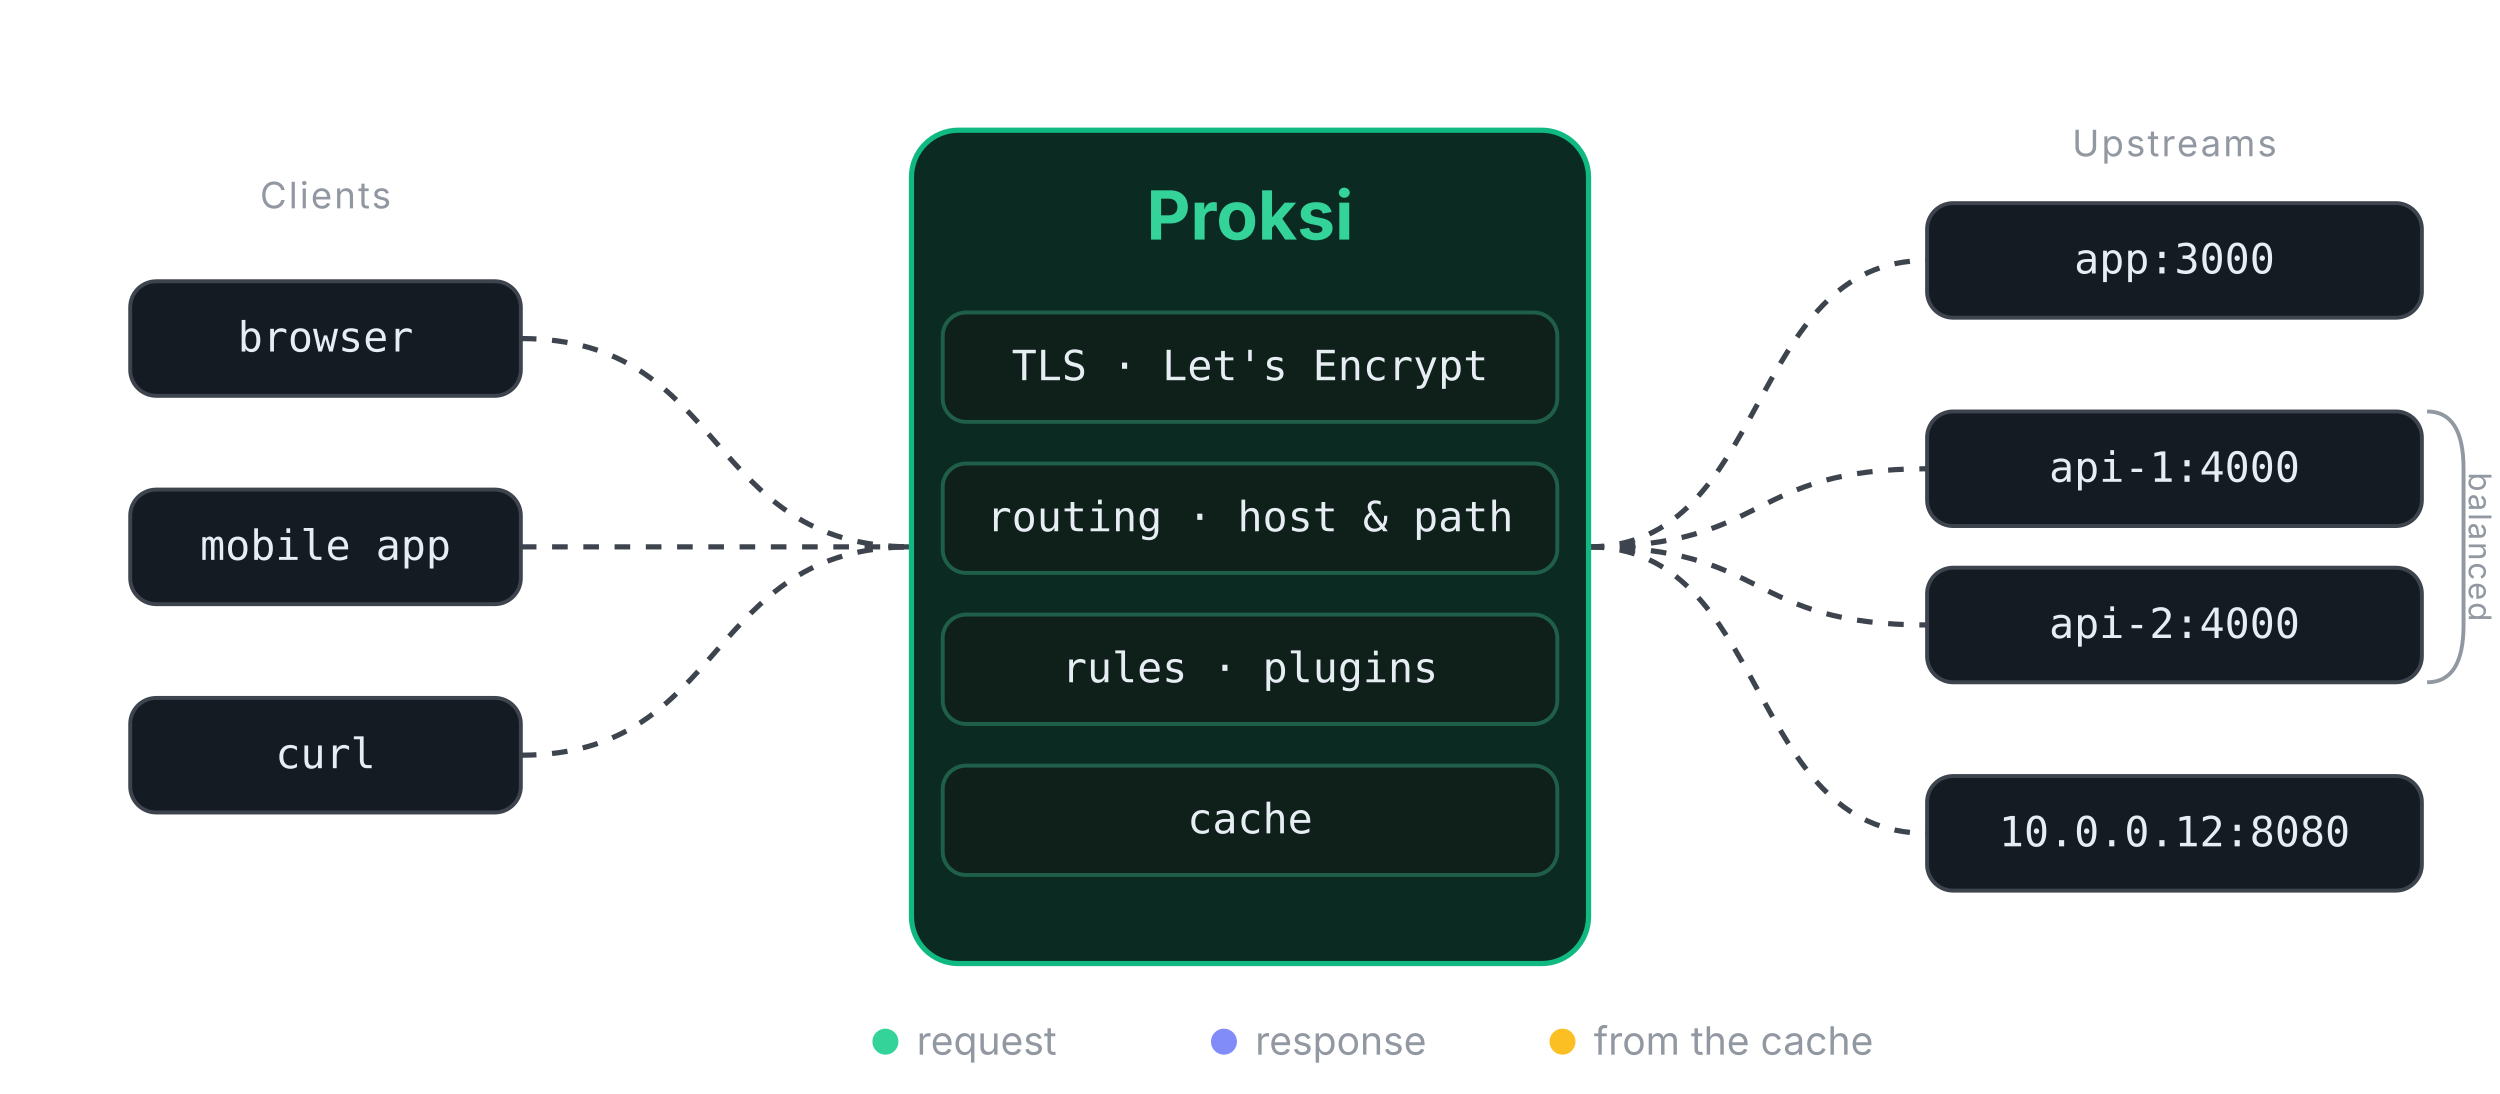
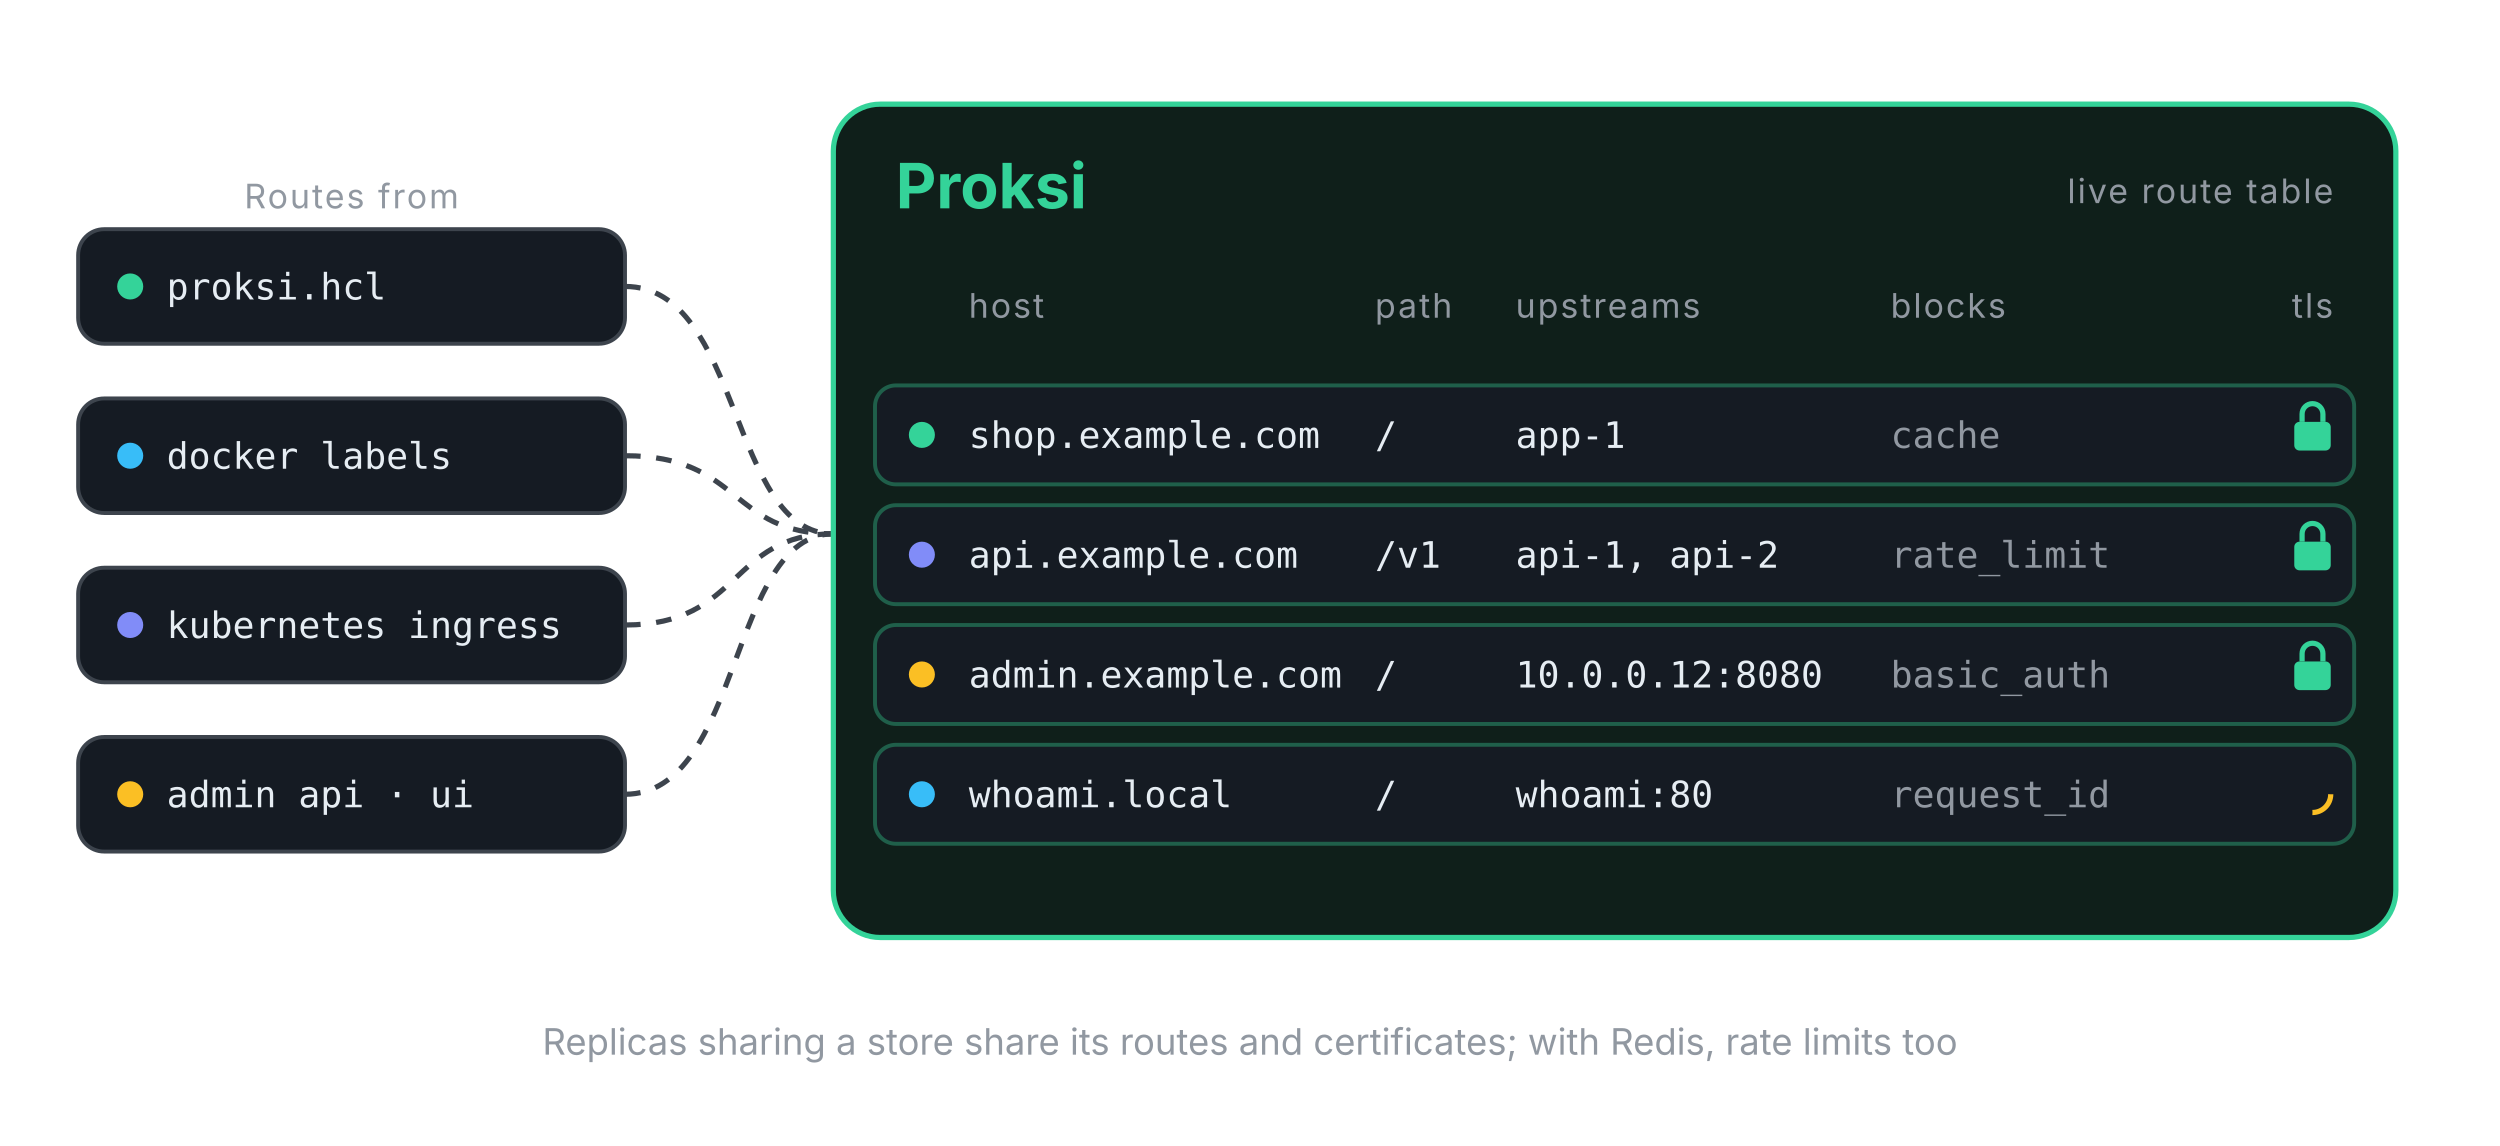
- <svg xmlns="http://www.w3.org/2000/svg" viewBox="0 0 960 420" width="960" height="420" role="img" aria-labelledby="title desc">
+ <svg xmlns="http://www.w3.org/2000/svg" viewBox="0 0 960 440" width="960" height="440" role="img" aria-labelledby="title desc">
  <style>
-     text { font-family: ui-monospace, SFMono-Regular, Menlo, Consolas, monospace; font-size: 16px; fill: #e6edf3; }
-     .label { font-family: system-ui, -apple-system, "Segoe UI", sans-serif; font-size: 14px; fill: #9198a1; letter-spacing: .06em; text-transform: uppercase; }
-     .title { font-family: system-ui, -apple-system, "Segoe UI", sans-serif; font-size: 26px; font-weight: 700; fill: #34d399; }
+     text { font-family: ui-monospace, SFMono-Regular, Menlo, Consolas, monospace; font-size: 14px; fill: #e6edf3; }
+     .label { font-family: system-ui, -apple-system, "Segoe UI", sans-serif; font-size: 13px; fill: #9198a1; letter-spacing: .06em; text-transform: uppercase; }
+     .note { font-family: system-ui, -apple-system, "Segoe UI", sans-serif; font-size: 14px; fill: #9198a1; }
+     .title { font-family: system-ui, -apple-system, "Segoe UI", sans-serif; font-size: 24px; font-weight: 700; fill: #34d399; }
    .wire { fill: none; stroke: #3d444d; stroke-width: 2; stroke-dasharray: 6 6; animation: flow 1.2s linear infinite; }
    @keyframes flow { to { stroke-dashoffset: -12; } }
-     @media (prefers-reduced-motion: reduce) { .packet, .glow { display: none; } .wire { animation: none; } }
+     @media (prefers-reduced-motion: reduce) { .motion { display: none; } .wire { animation: none; } .settled { opacity: 1 !important; } }
  </style>
  <defs>
-     <path id="c0" d="M200,130 C280,130 270,210 350,210" />
-     <path id="c1" d="M200,210 C280,210 270,210 350,210" />
-     <path id="c2" d="M200,290 C280,290 270,210 350,210" />
-     <path id="u0" d="M610,210 C680,210 670,100 740,100" />
-     <path id="u1" d="M610,210 C680,210 670,180 740,180" />
-     <path id="u2" d="M610,210 C680,210 670,240 740,240" />
-     <path id="u3" d="M610,210 C680,210 670,320 740,320" />
+     <path id="w-file" d="M240,110 C285,110 280,205 320,205" />
+     <path id="w-docker" d="M240,175 C285,175 280,205 320,205" />
+     <path id="w-k8s" d="M240,240 C285,240 280,205 320,205" />
+     <path id="w-admin" d="M240,305 C285,305 280,205 320,205" />
  </defs>
-   <text class="label" x="125" y="80" text-anchor="middle">Clients</text>
-   <text class="label" x="835" y="60" text-anchor="middle">Upstreams</text>
-   <use href="#c0" class="wire" />
-   <use href="#c1" class="wire" />
-   <use href="#c2" class="wire" />
-   <use href="#u0" class="wire" />
-   <use href="#u1" class="wire" />
-   <use href="#u2" class="wire" />
-   <use href="#u3" class="wire" />
-   <rect x="50" y="108" width="150" height="44" rx="10" fill="#151b23" stroke="#3d444d" stroke-width="1.5" />
-   <text x="125" y="135" text-anchor="middle">browser</text>
-   <rect x="50" y="188" width="150" height="44" rx="10" fill="#151b23" stroke="#3d444d" stroke-width="1.5" />
-   <text x="125" y="215" text-anchor="middle">mobile app</text>
-   <rect x="50" y="268" width="150" height="44" rx="10" fill="#151b23" stroke="#3d444d" stroke-width="1.5" />
-   <text x="125" y="295" text-anchor="middle">curl</text>
-   <rect x="740" y="78" width="190" height="44" rx="10" fill="#151b23" stroke="#3d444d" stroke-width="1.5" />
-   <text x="835" y="105" text-anchor="middle">app:3000</text>
-   <rect x="740" y="158" width="190" height="44" rx="10" fill="#151b23" stroke="#3d444d" stroke-width="1.5" />
-   <text x="835" y="185" text-anchor="middle">api-1:4000</text>
-   <rect x="740" y="218" width="190" height="44" rx="10" fill="#151b23" stroke="#3d444d" stroke-width="1.5" />
-   <text x="835" y="245" text-anchor="middle">api-2:4000</text>
-   <rect x="740" y="298" width="190" height="44" rx="10" fill="#151b23" stroke="#3d444d" stroke-width="1.5" />
-   <text x="835" y="325" text-anchor="middle">10.0.0.12:8080</text>
-   <path d="M932,158 q14,0 14,22 v60 q0,22 -14,22" fill="none" stroke="#9198a1" stroke-width="1.5" />
-   <text class="label" x="952" y="214" text-anchor="middle" transform="rotate(90 952 210)" style="font-size:12px">balanced</text>
-   <rect x="350" y="50" width="260" height="320" rx="18" fill="#0b2a22" stroke="#10b981" stroke-width="2" />
-   <text class="title" x="480" y="92" text-anchor="middle">Proksi</text>
-   <rect x="362" y="120" width="236" height="42" rx="9" fill="#0f1f1a" stroke="#1f5f4a" stroke-width="1.5" />
-   <rect class="glow" x="362" y="120" width="236" height="42" rx="9" fill="none" stroke="#34d399" stroke-width="2.5" opacity="0">
-     <animate attributeName="opacity" dur="9.0s" repeatCount="indefinite" calcMode="linear" values="0;0;1;0;0;1;0;0;1;0;0;1;0;0;1;0;0;1;0;0" keyTimes="0;0.078;0.094;0.128;0.233;0.25;0.283;0.389;0.406;0.439;0.544;0.561;0.594;0.7;0.717;0.75;0.856;0.872;0.906;1" />
-   </rect>
-   <text x="480" y="146" text-anchor="middle">TLS · Let's Encrypt</text>
-   <rect x="362" y="178" width="236" height="42" rx="9" fill="#0f1f1a" stroke="#1f5f4a" stroke-width="1.5" />
-   <rect class="glow" x="362" y="178" width="236" height="42" rx="9" fill="none" stroke="#34d399" stroke-width="2.5" opacity="0">
-     <animate attributeName="opacity" dur="9.0s" repeatCount="indefinite" calcMode="linear" values="0;0;1;0;0;1;0;0;1;0;0;1;0;0;1;0;0;1;0;0" keyTimes="0;0.091;0.108;0.141;0.247;0.263;0.297;0.402;0.419;0.452;0.558;0.574;0.608;0.713;0.73;0.763;0.869;0.886;0.919;1" />
-   </rect>
-   <text x="480" y="204" text-anchor="middle">routing · host &amp; path</text>
-   <rect x="362" y="236" width="236" height="42" rx="9" fill="#0f1f1a" stroke="#1f5f4a" stroke-width="1.5" />
-   <rect class="glow" x="362" y="236" width="236" height="42" rx="9" fill="none" stroke="#34d399" stroke-width="2.5" opacity="0">
-     <animate attributeName="opacity" dur="9.0s" repeatCount="indefinite" calcMode="linear" values="0;0;1;0;0;1;0;0;1;0;0;1;0;0;1;0;0;1;0;0" keyTimes="0;0.104;0.121;0.154;0.26;0.277;0.31;0.416;0.432;0.466;0.571;0.588;0.621;0.727;0.743;0.777;0.882;0.899;0.932;1" />
-   </rect>
-   <text x="480" y="262" text-anchor="middle">rules · plugins</text>
-   <rect x="362" y="294" width="236" height="42" rx="9" fill="#0f1f1a" stroke="#1f5f4a" stroke-width="1.5" />
-   <rect class="glow" x="362" y="294" width="236" height="42" rx="9" fill="none" stroke="#fbbf24" stroke-width="2.5" opacity="0">
-     <animate attributeName="opacity" dur="9.0s" repeatCount="indefinite" calcMode="linear" values="0;0;1;0;0" keyTimes="0;0.429;0.446;0.479;1" />
-   </rect>
-   <text x="480" y="320" text-anchor="middle">cache</text>
-   <circle class="packet" r="5" fill="#34d399" opacity="0">
-     <animateMotion dur="9.0s" repeatCount="indefinite" calcMode="linear" keyPoints="0;0;1;1" keyTimes="0;0;0.078;1">
-       <mpath href="#c0" />
+   <text class="label" x="135" y="80" text-anchor="middle">Routes from</text>
+   <use href="#w-file" class="wire" />
+   <use href="#w-docker" class="wire" />
+   <use href="#w-k8s" class="wire" />
+   <use href="#w-admin" class="wire" />
+   <rect x="30" y="88" width="210" height="44" rx="10" fill="#151b23" stroke="#3d444d" stroke-width="1.5" />
+   <circle cx="50" cy="110" r="5" fill="#34d399" />
+   <text x="64" y="115">proksi.hcl</text>
+   <rect x="30" y="153" width="210" height="44" rx="10" fill="#151b23" stroke="#3d444d" stroke-width="1.5" />
+   <circle cx="50" cy="175" r="5" fill="#38bdf8" />
+   <text x="64" y="180">docker labels</text>
+   <rect x="30" y="218" width="210" height="44" rx="10" fill="#151b23" stroke="#3d444d" stroke-width="1.5" />
+   <circle cx="50" cy="240" r="5" fill="#818cf8" />
+   <text x="64" y="245">kubernetes ingress</text>
+   <rect x="30" y="283" width="210" height="44" rx="10" fill="#151b23" stroke="#3d444d" stroke-width="1.5" />
+   <circle cx="50" cy="305" r="5" fill="#fbbf24" />
+   <text x="64" y="310">admin api · ui</text>
+   <rect x="320" y="40" width="600" height="320" rx="18" fill="#0f1f1a" stroke="#34d399" stroke-width="2" />
+   <text class="title" x="344" y="80">Proksi</text>
+   <text class="label" x="896" y="78" text-anchor="end">live route table</text>
+   <text class="label" x="372" y="122">host</text>
+   <text class="label" x="528" y="122">path</text>
+   <text class="label" x="582" y="122">upstreams</text>
+   <text class="label" x="726" y="122">blocks</text>
+   <text class="label" x="888" y="122" text-anchor="middle">tls</text>
+   <g>
+     <rect x="336" y="148" width="568" height="38" rx="8" fill="#151b23" stroke="#1f5f4a" stroke-width="1.5" />
+     <circle cx="354" cy="167" r="5" fill="#34d399" />
+     <text x="372" y="172">shop.example.com</text>
+     <text x="528" y="172">/</text>
+     <text x="582" y="172" class="settled" opacity="0">app-1, app-2
+       <animate attributeName="opacity" dur="10.0s" repeatCount="indefinite" calcMode="discrete" values="0;1;0" keyTimes="0;0.62;0.96" />
+     </text>
+     <text x="582" y="172" class="motion">app-1
+       <animate attributeName="opacity" dur="10.0s" repeatCount="indefinite" calcMode="discrete" values="1;0;1" keyTimes="0;0.62;0.96" />
+     </text>
+     <text x="726" y="172" fill="#9198a1" style="fill:#9198a1">cache</text>
+     <rect x="881" y="162" width="14" height="11" rx="2" fill="#34d399" />
+     <path d="M884,162 v-3 a4,4 0 0 1 8,0 v3" fill="none" stroke="#34d399" stroke-width="2" />
+     <rect class="motion" x="336" y="148" width="568" height="38" rx="8" fill="none" stroke="#34d399" stroke-width="2.5" opacity="0">
+       <animate attributeName="opacity" dur="10.0s" repeatCount="indefinite" calcMode="linear" values="0;0;1;0;0" keyTimes="0;0.6;0.63;0.74;1" />
+     </rect>
+   </g>
+   <g>
+     <rect x="336" y="194" width="568" height="38" rx="8" fill="#151b23" stroke="#1f5f4a" stroke-width="1.5" />
+     <circle cx="354" cy="213" r="5" fill="#818cf8" />
+     <text x="372" y="218">api.example.com</text>
+     <text x="528" y="218">/v1</text>
+     <text x="582" y="218">api-1, api-2</text>
+     <text x="726" y="218" fill="#9198a1" style="fill:#9198a1">rate_limit</text>
+     <rect x="881" y="208" width="14" height="11" rx="2" fill="#34d399" />
+     <path d="M884,208 v-3 a4,4 0 0 1 8,0 v3" fill="none" stroke="#34d399" stroke-width="2" />
+   </g>
+   <g>
+     <rect x="336" y="240" width="568" height="38" rx="8" fill="#151b23" stroke="#1f5f4a" stroke-width="1.5" />
+     <circle cx="354" cy="259" r="5" fill="#fbbf24" />
+     <text x="372" y="264">admin.example.com</text>
+     <text x="528" y="264">/</text>
+     <text x="582" y="264">10.0.0.12:8080</text>
+     <text x="726" y="264" fill="#9198a1" style="fill:#9198a1">basic_auth</text>
+     <rect x="881" y="254" width="14" height="11" rx="2" fill="#34d399" />
+     <path d="M884,254 v-3 a4,4 0 0 1 8,0 v3" fill="none" stroke="#34d399" stroke-width="2" />
+   </g>
+   <g class="settled">
+     <animate attributeName="opacity" dur="10.0s" repeatCount="indefinite" calcMode="linear" values="0;0;1;1;0;0" keyTimes="0;0.12;0.16;0.92;0.96;1" />
+     <rect x="336" y="286" width="568" height="38" rx="8" fill="#151b23" stroke="#1f5f4a" stroke-width="1.5" />
+     <circle cx="354" cy="305" r="5" fill="#38bdf8" />
+     <text x="372" y="310">whoami.local</text>
+     <text x="528" y="310">/</text>
+     <text x="582" y="310">whoami:80</text>
+     <text x="726" y="310" fill="#9198a1" style="fill:#9198a1">request_id</text>
+     <g class="motion">
+       <animate attributeName="opacity" dur="10.0s" repeatCount="indefinite" calcMode="discrete" values="1;0;1" keyTimes="0;0.36;0.96" />
+       <circle cx="888" cy="305" r="7" fill="none" stroke="#fbbf24" stroke-width="2" stroke-dasharray="11 33">
+         <animateTransform attributeName="transform" type="rotate" from="0 888 305" to="360 888 305" dur="1s" repeatCount="indefinite" />
+       </circle>
+     </g>
+     <g class="settled" opacity="0">
+       <animate attributeName="opacity" dur="10.0s" repeatCount="indefinite" calcMode="discrete" values="0;1;0" keyTimes="0;0.36;0.96" />
+       <rect x="881" y="300" width="14" height="11" rx="2" fill="#34d399" />
+       <path d="M884,300 v-3 a4,4 0 0 1 8,0 v3" fill="none" stroke="#34d399" stroke-width="2" />
+     </g>
+     <rect class="motion" x="336" y="286" width="568" height="38" rx="8" fill="none" stroke="#38bdf8" stroke-width="2.5" opacity="0">
+       <animate attributeName="opacity" dur="10.0s" repeatCount="indefinite" calcMode="linear" values="0;0;1;0;0" keyTimes="0;0.14;0.17;0.28;1" />
+     </rect>
+   </g>
+   <text class="note motion" x="620" y="346" text-anchor="middle" opacity="0">whoami started: routed from its docker labels
+     <animate attributeName="opacity" dur="10.0s" repeatCount="indefinite" calcMode="linear" values="0;0;1;1;0;0" keyTimes="0;0.14;0.16;0.34;0.36;1" />
+   </text>
+   <text class="note motion" x="620" y="346" text-anchor="middle" opacity="0">certificate ordered from Let's Encrypt
+     <animate attributeName="opacity" dur="10.0s" repeatCount="indefinite" calcMode="linear" values="0;0;1;1;0;0" keyTimes="0;0.36;0.38;0.54;0.56;1" />
+   </text>
+   <text class="note motion" x="620" y="346" text-anchor="middle" opacity="0">proksi.hcl changed: applied, no connection dropped
+     <animate attributeName="opacity" dur="10.0s" repeatCount="indefinite" calcMode="linear" values="0;0;1;1;0;0" keyTimes="0;0.6;0.62;0.84;0.86;1" />
+   </text>
+   <text class="note motion" x="620" y="346" text-anchor="middle" opacity="0">whoami stopped: route removed
+     <animate attributeName="opacity" dur="10.0s" repeatCount="indefinite" calcMode="linear" values="0;0;1;1;0;0" keyTimes="0;0.92;0.94;0.97;0.99;1" />
+   </text>
+   <circle class="motion" r="5" fill="#38bdf8" opacity="0">
+     <animateMotion dur="10.0s" repeatCount="indefinite" calcMode="linear" keyPoints="0;0;1;1" keyTimes="0;0;0.12;1">
+       <mpath href="#w-docker" />
    </animateMotion>
-     <animate attributeName="opacity" dur="9.0s" repeatCount="indefinite" calcMode="discrete" values="0;1;0" keyTimes="0;0;0.078" />
+     <animate attributeName="opacity" dur="10.0s" repeatCount="indefinite" calcMode="discrete" values="0;1;0" keyTimes="0;0;0.12" />
  </circle>
-   <circle class="packet" r="5" fill="#34d399" opacity="0">
-     <animateMotion dur="9.0s" repeatCount="indefinite" calcMode="linear" keyPoints="0;0;1;1" keyTimes="0;0.117;0.194;1">
-       <mpath href="#u0" />
+   <circle class="motion" r="5" fill="#34d399" opacity="0">
+     <animateMotion dur="10.0s" repeatCount="indefinite" calcMode="linear" keyPoints="0;0;1;1" keyTimes="0;0.48;0.6;1">
+       <mpath href="#w-file" />
    </animateMotion>
-     <animate attributeName="opacity" dur="9.0s" repeatCount="indefinite" calcMode="discrete" values="0;1;0" keyTimes="0;0.117;0.194" />
+     <animate attributeName="opacity" dur="10.0s" repeatCount="indefinite" calcMode="discrete" values="0;1;0" keyTimes="0;0.48;0.6" />
  </circle>
-   <circle class="packet" r="5" fill="#818cf8" opacity="0">
-     <animateMotion dur="9.0s" repeatCount="indefinite" calcMode="linear" keyPoints="1;1;0;0" keyTimes="0;0.222;0.3;1">
-       <mpath href="#u0" />
-     </animateMotion>
-     <animate attributeName="opacity" dur="9.0s" repeatCount="indefinite" calcMode="discrete" values="0;1;0" keyTimes="0;0.222;0.3" />
-   </circle>
-   <circle class="packet" r="5" fill="#818cf8" opacity="0">
-     <animateMotion dur="9.0s" repeatCount="indefinite" calcMode="linear" keyPoints="1;1;0;0" keyTimes="0;0.3;0.378;1">
-       <mpath href="#c0" />
-     </animateMotion>
-     <animate attributeName="opacity" dur="9.0s" repeatCount="indefinite" calcMode="discrete" values="0;1;0" keyTimes="0;0.3;0.378" />
-   </circle>
-   <circle class="packet" r="5" fill="#34d399" opacity="0">
-     <animateMotion dur="9.0s" repeatCount="indefinite" calcMode="linear" keyPoints="0;0;1;1" keyTimes="0;0.156;0.233;1">
-       <mpath href="#c1" />
-     </animateMotion>
-     <animate attributeName="opacity" dur="9.0s" repeatCount="indefinite" calcMode="discrete" values="0;1;0" keyTimes="0;0.156;0.233" />
-   </circle>
-   <circle class="packet" r="5" fill="#34d399" opacity="0">
-     <animateMotion dur="9.0s" repeatCount="indefinite" calcMode="linear" keyPoints="0;0;1;1" keyTimes="0;0.272;0.35;1">
-       <mpath href="#u1" />
-     </animateMotion>
-     <animate attributeName="opacity" dur="9.0s" repeatCount="indefinite" calcMode="discrete" values="0;1;0" keyTimes="0;0.272;0.35" />
-   </circle>
-   <circle class="packet" r="5" fill="#818cf8" opacity="0">
-     <animateMotion dur="9.0s" repeatCount="indefinite" calcMode="linear" keyPoints="1;1;0;0" keyTimes="0;0.378;0.456;1">
-       <mpath href="#u1" />
-     </animateMotion>
-     <animate attributeName="opacity" dur="9.0s" repeatCount="indefinite" calcMode="discrete" values="0;1;0" keyTimes="0;0.378;0.456" />
-   </circle>
-   <circle class="packet" r="5" fill="#818cf8" opacity="0">
-     <animateMotion dur="9.0s" repeatCount="indefinite" calcMode="linear" keyPoints="1;1;0;0" keyTimes="0;0.456;0.533;1">
-       <mpath href="#c1" />
-     </animateMotion>
-     <animate attributeName="opacity" dur="9.0s" repeatCount="indefinite" calcMode="discrete" values="0;1;0" keyTimes="0;0.456;0.533" />
-   </circle>
-   <circle class="packet" r="5" fill="#34d399" opacity="0">
-     <animateMotion dur="9.0s" repeatCount="indefinite" calcMode="linear" keyPoints="0;0;1;1" keyTimes="0;0.311;0.389;1">
-       <mpath href="#c2" />
-     </animateMotion>
-     <animate attributeName="opacity" dur="9.0s" repeatCount="indefinite" calcMode="discrete" values="0;1;0" keyTimes="0;0.311;0.389" />
-   </circle>
-   <circle class="packet" r="5" fill="#fbbf24" opacity="0">
-     <animateMotion dur="9.0s" repeatCount="indefinite" calcMode="linear" keyPoints="1;1;0;0" keyTimes="0;0.444;0.522;1">
-       <mpath href="#c2" />
-     </animateMotion>
-     <animate attributeName="opacity" dur="9.0s" repeatCount="indefinite" calcMode="discrete" values="0;1;0" keyTimes="0;0.444;0.522" />
-   </circle>
-   <circle class="packet" r="5" fill="#34d399" opacity="0">
-     <animateMotion dur="9.0s" repeatCount="indefinite" calcMode="linear" keyPoints="0;0;1;1" keyTimes="0;0.467;0.544;1">
-       <mpath href="#c0" />
-     </animateMotion>
-     <animate attributeName="opacity" dur="9.0s" repeatCount="indefinite" calcMode="discrete" values="0;1;0" keyTimes="0;0.467;0.544" />
-   </circle>
-   <circle class="packet" r="5" fill="#34d399" opacity="0">
-     <animateMotion dur="9.0s" repeatCount="indefinite" calcMode="linear" keyPoints="0;0;1;1" keyTimes="0;0.583;0.661;1">
-       <mpath href="#u2" />
-     </animateMotion>
-     <animate attributeName="opacity" dur="9.0s" repeatCount="indefinite" calcMode="discrete" values="0;1;0" keyTimes="0;0.583;0.661" />
-   </circle>
-   <circle class="packet" r="5" fill="#818cf8" opacity="0">
-     <animateMotion dur="9.0s" repeatCount="indefinite" calcMode="linear" keyPoints="1;1;0;0" keyTimes="0;0.689;0.767;1">
-       <mpath href="#u2" />
-     </animateMotion>
-     <animate attributeName="opacity" dur="9.0s" repeatCount="indefinite" calcMode="discrete" values="0;1;0" keyTimes="0;0.689;0.767" />
-   </circle>
-   <circle class="packet" r="5" fill="#818cf8" opacity="0">
-     <animateMotion dur="9.0s" repeatCount="indefinite" calcMode="linear" keyPoints="1;1;0;0" keyTimes="0;0.767;0.844;1">
-       <mpath href="#c0" />
-     </animateMotion>
-     <animate attributeName="opacity" dur="9.0s" repeatCount="indefinite" calcMode="discrete" values="0;1;0" keyTimes="0;0.767;0.844" />
-   </circle>
-   <circle class="packet" r="5" fill="#34d399" opacity="0">
-     <animateMotion dur="9.0s" repeatCount="indefinite" calcMode="linear" keyPoints="0;0;1;1" keyTimes="0;0.622;0.7;1">
-       <mpath href="#c1" />
-     </animateMotion>
-     <animate attributeName="opacity" dur="9.0s" repeatCount="indefinite" calcMode="discrete" values="0;1;0" keyTimes="0;0.622;0.7" />
-   </circle>
-   <circle class="packet" r="5" fill="#34d399" opacity="0">
-     <animateMotion dur="9.0s" repeatCount="indefinite" calcMode="linear" keyPoints="0;0;1;1" keyTimes="0;0.739;0.817;1">
-       <mpath href="#u3" />
-     </animateMotion>
-     <animate attributeName="opacity" dur="9.0s" repeatCount="indefinite" calcMode="discrete" values="0;1;0" keyTimes="0;0.739;0.817" />
-   </circle>
-   <circle class="packet" r="5" fill="#818cf8" opacity="0">
-     <animateMotion dur="9.0s" repeatCount="indefinite" calcMode="linear" keyPoints="1;1;0;0" keyTimes="0;0.844;0.922;1">
-       <mpath href="#u3" />
-     </animateMotion>
-     <animate attributeName="opacity" dur="9.0s" repeatCount="indefinite" calcMode="discrete" values="0;1;0" keyTimes="0;0.844;0.922" />
-   </circle>
-   <circle class="packet" r="5" fill="#818cf8" opacity="0">
-     <animateMotion dur="9.0s" repeatCount="indefinite" calcMode="linear" keyPoints="1;1;0;0" keyTimes="0;0.922;1;1">
-       <mpath href="#c1" />
-     </animateMotion>
-     <animate attributeName="opacity" dur="9.0s" repeatCount="indefinite" calcMode="discrete" values="0;1;0" keyTimes="0;0.922;1" />
-   </circle>
-   <circle class="packet" r="5" fill="#34d399" opacity="0">
-     <animateMotion dur="9.0s" repeatCount="indefinite" calcMode="linear" keyPoints="0;0;1;1" keyTimes="0;0.778;0.856;1">
-       <mpath href="#c2" />
-     </animateMotion>
-     <animate attributeName="opacity" dur="9.0s" repeatCount="indefinite" calcMode="discrete" values="0;1;0" keyTimes="0;0.778;0.856" />
-   </circle>
-   <circle class="packet" r="5" fill="#34d399" opacity="0">
-     <animateMotion dur="9.0s" repeatCount="indefinite" calcMode="linear" keyPoints="0;0;1;1" keyTimes="0;0.894;0.972;1">
-       <mpath href="#u1" />
-     </animateMotion>
-     <animate attributeName="opacity" dur="9.0s" repeatCount="indefinite" calcMode="discrete" values="0;1;0" keyTimes="0;0.894;0.972" />
-   </circle>
-   <circle class="packet" r="5" fill="#818cf8" opacity="0">
-     <animateMotion dur="9.0s" repeatCount="indefinite" calcMode="linear" keyPoints="1;1;0;0" keyTimes="0;0;0.078;1">
-       <mpath href="#u1" />
-     </animateMotion>
-     <animate attributeName="opacity" dur="9.0s" repeatCount="indefinite" calcMode="discrete" values="0;1;0" keyTimes="0;0;0.078" />
-   </circle>
-   <circle class="packet" r="5" fill="#818cf8" opacity="0">
-     <animateMotion dur="9.0s" repeatCount="indefinite" calcMode="linear" keyPoints="1;1;0;0" keyTimes="0;0.078;0.156;1">
-       <mpath href="#c2" />
-     </animateMotion>
-     <animate attributeName="opacity" dur="9.0s" repeatCount="indefinite" calcMode="discrete" values="0;1;0" keyTimes="0;0.078;0.156" />
-   </circle>
-   <circle cx="340" cy="400" r="5" fill="#34d399" />
-   <text class="label" x="352" y="405" style="text-transform:none;letter-spacing:0;font-size:15px">request</text>
-   <circle cx="470" cy="400" r="5" fill="#818cf8" />
-   <text class="label" x="482" y="405" style="text-transform:none;letter-spacing:0;font-size:15px">response</text>
-   <circle cx="600" cy="400" r="5" fill="#fbbf24" />
-   <text class="label" x="612" y="405" style="text-transform:none;letter-spacing:0;font-size:15px">from the cache</text>
+   <text class="note" x="480" y="405" text-anchor="middle">Replicas sharing a store share its routes and certificates; with Redis, rate limits too</text>
</svg>
